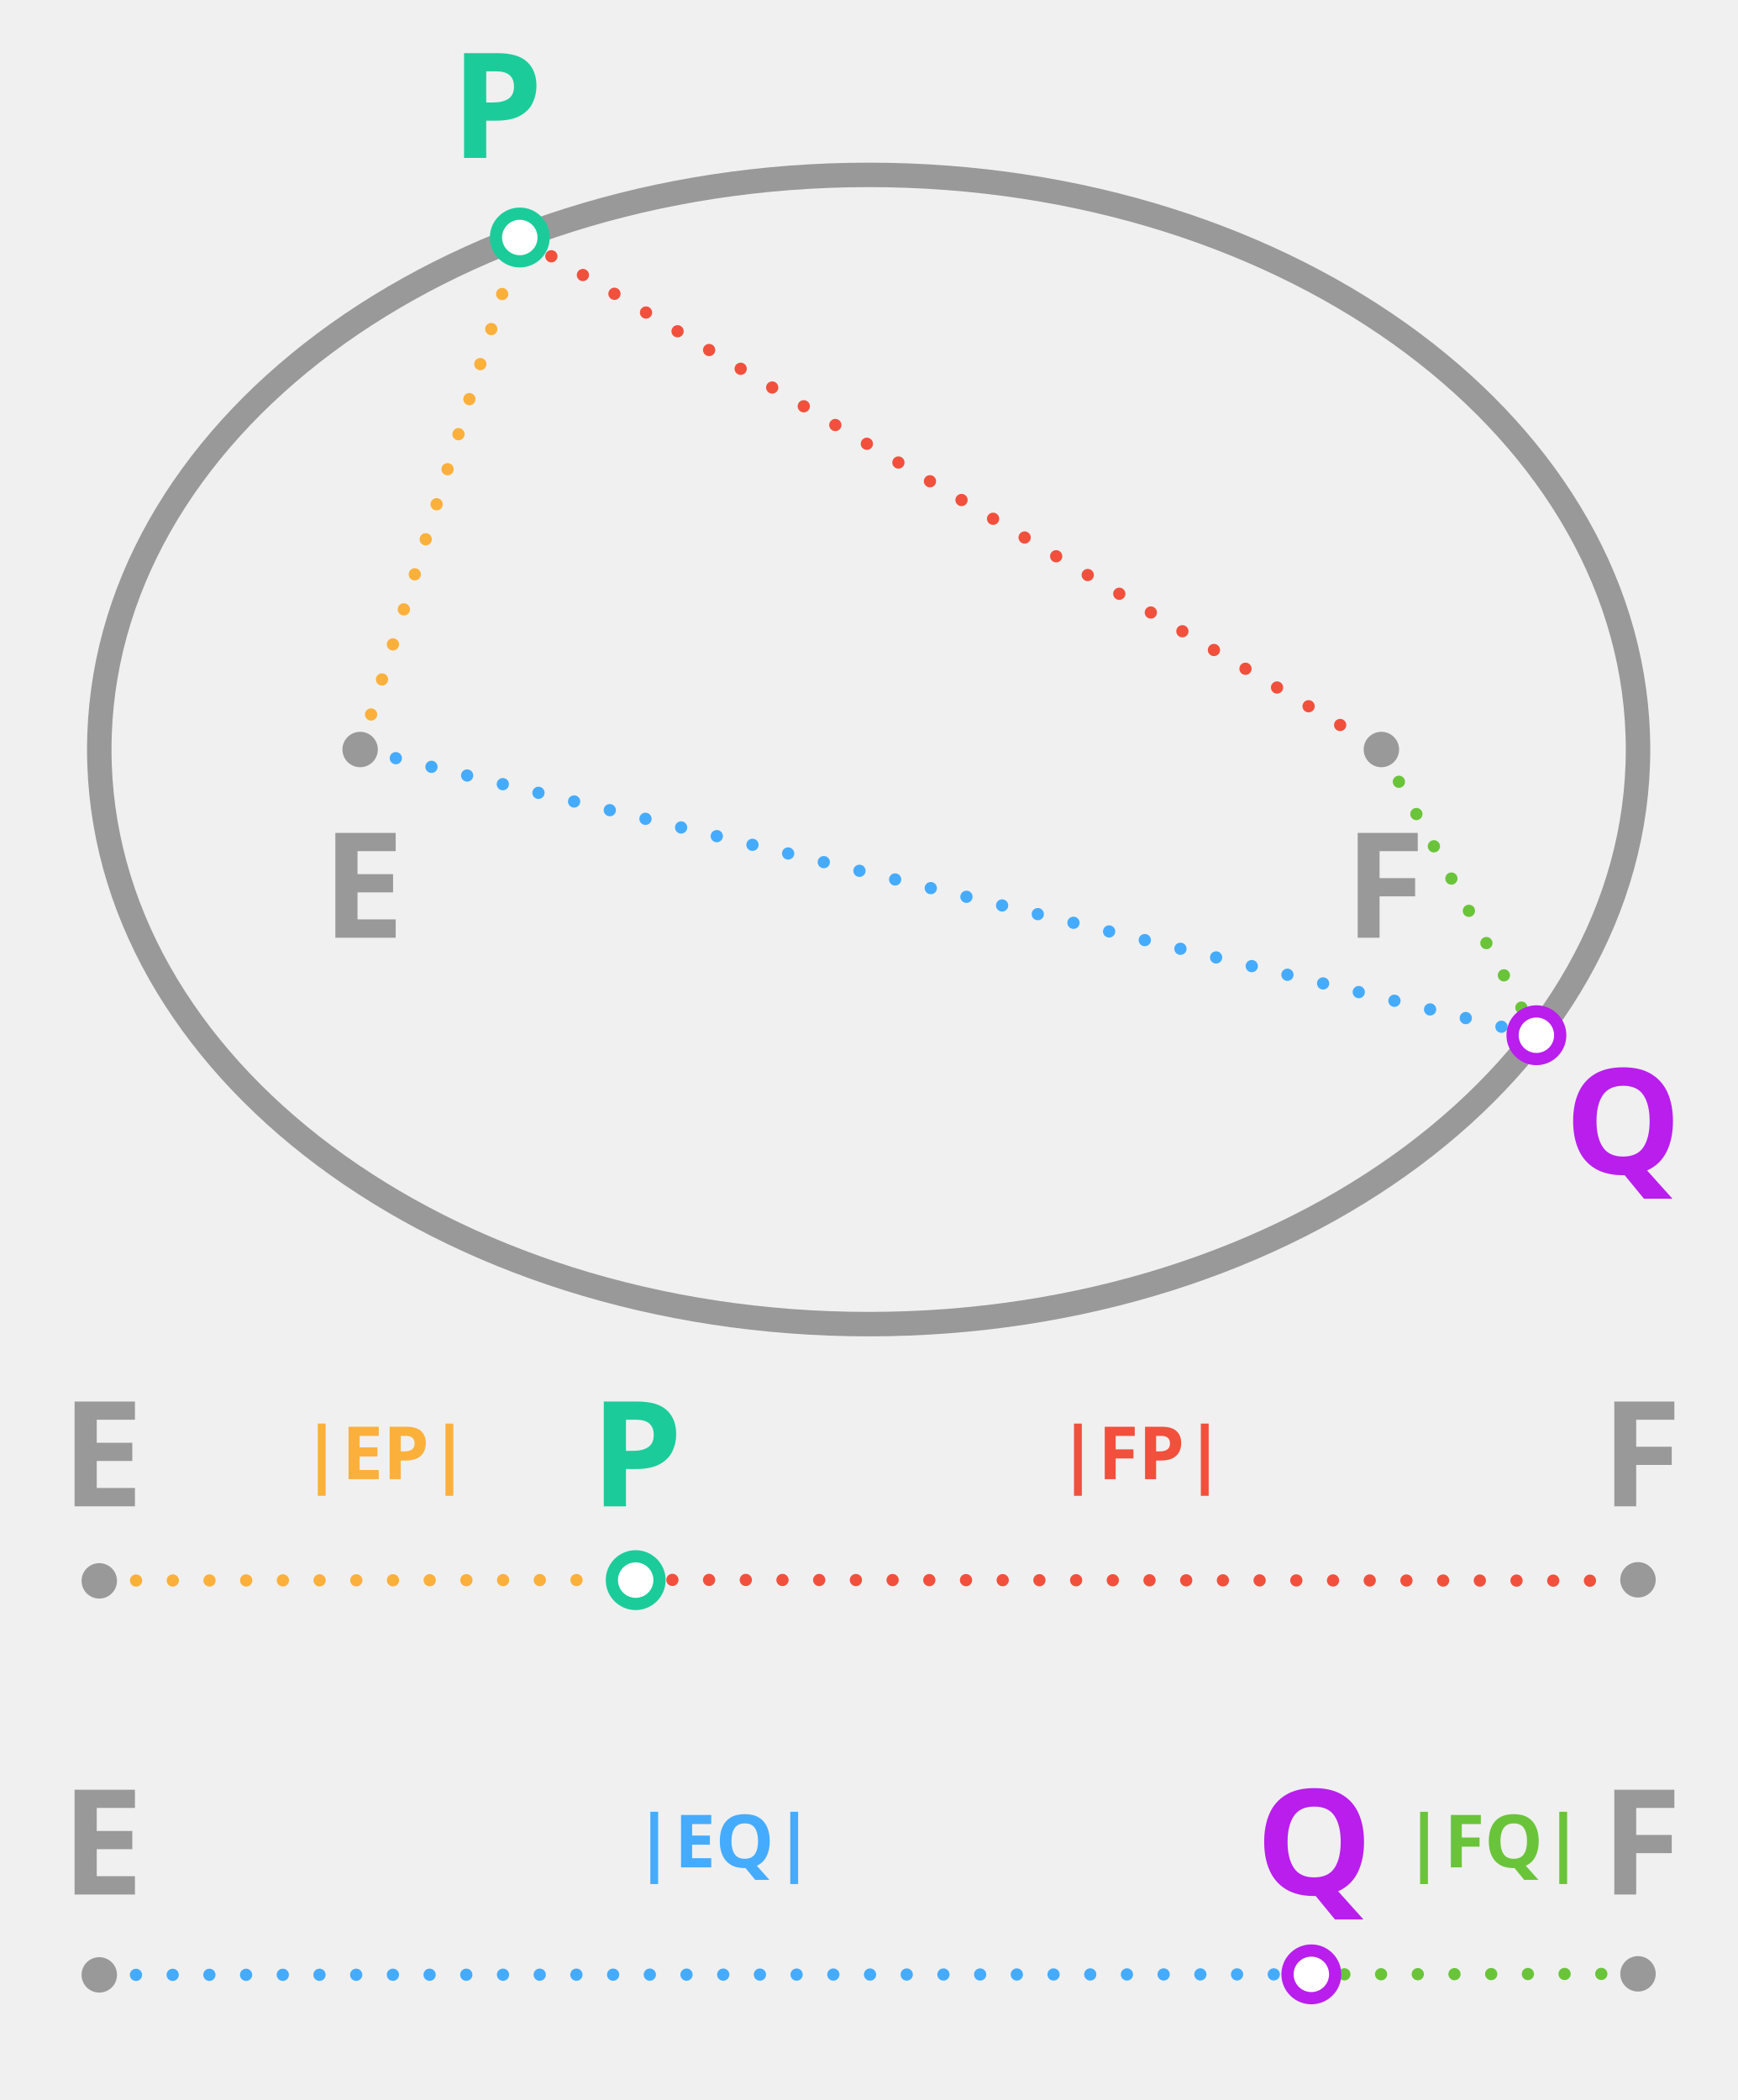
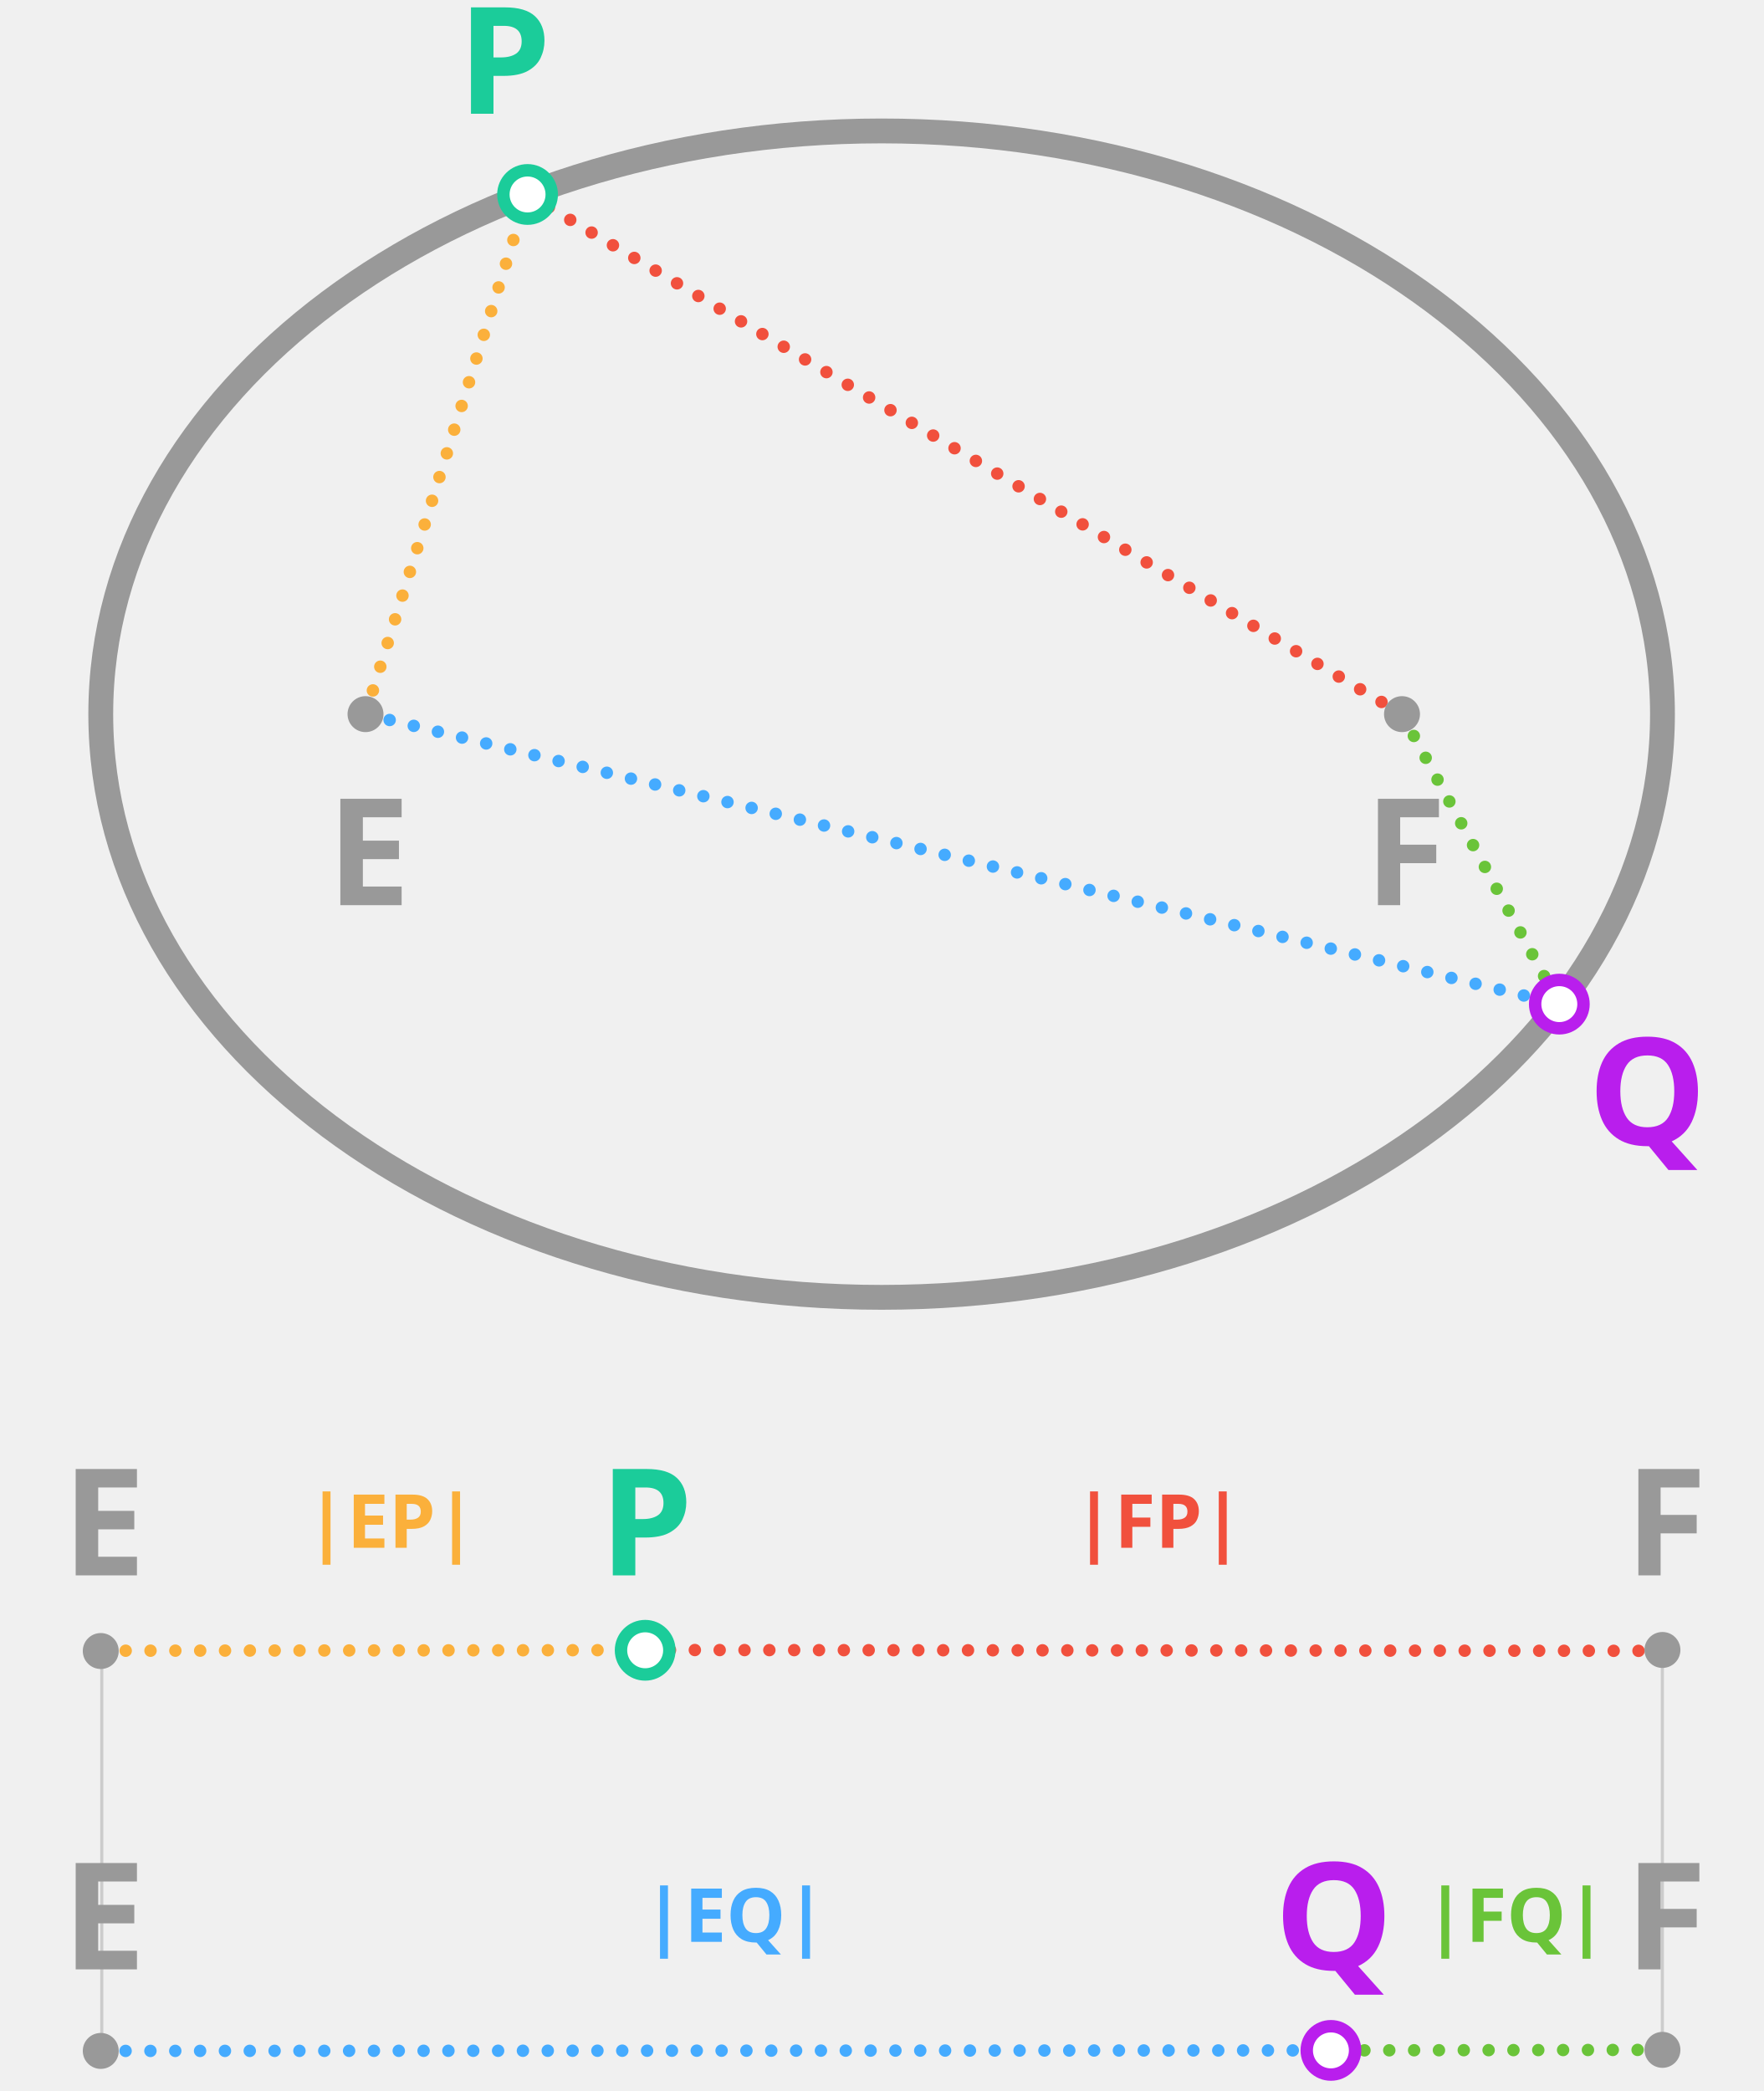
- <svg xmlns="http://www.w3.org/2000/svg" id="a" viewBox="0 0 568.01 686.62">
-   <line x1="535.55" y1="645.37" x2="428.75" y2="645.54" style="fill:#fff; stroke:#6ac439; stroke-dasharray:0 12; stroke-linecap:round; stroke-miterlimit:10; stroke-width:4px;" />
-   <line x1="32.46" y1="645.71" x2="428.75" y2="645.54" style="fill:#fff; stroke:#45abff; stroke-dasharray:0 12; stroke-linecap:round; stroke-miterlimit:10; stroke-width:4px;" />
-   <line x1="117.75" y1="245.06" x2="502.33" y2="338.48" style="fill:#fff; stroke:#45abff; stroke-dasharray:0 12; stroke-linecap:round; stroke-miterlimit:10; stroke-width:4px;" />
-   <line x1="451.65" y1="245.06" x2="502.33" y2="338.48" style="fill:#fff; stroke:#6ac439; stroke-dasharray:0 12; stroke-linecap:round; stroke-miterlimit:10; stroke-width:4px;" />
-   <line x1="169.95" y1="77.66" x2="451.65" y2="245.06" style="fill:none; stroke:#f1503d; stroke-dasharray:0 12; stroke-linecap:round; stroke-miterlimit:10; stroke-width:4px;" />
-   <line x1="117.75" y1="245.06" x2="169.95" y2="77.66" style="fill:none; stroke:#fbb03b; stroke-dasharray:0 12; stroke-linecap:round; stroke-miterlimit:10; stroke-width:4px;" />
-   <line x1="207.84" y1="516.55" x2="535.52" y2="516.83" style="fill:none; stroke:#f1503d; stroke-dasharray:0 12; stroke-linecap:round; stroke-miterlimit:10; stroke-width:4px;" />
-   <line x1="32.49" y1="516.79" x2="207.84" y2="516.59" style="fill:none; stroke:#fbb03b; stroke-dasharray:0 12; stroke-linecap:round; stroke-miterlimit:10; stroke-width:4px;" />
-   <ellipse cx="284.01" cy="245.06" rx="251.55" ry="187.88" style="fill:none; stroke:#999; stroke-miterlimit:10; stroke-width:8px;" />
-   <circle cx="117.75" cy="245.06" r="5.79" style="fill:#999;" />
-   <circle cx="32.46" cy="516.88" r="5.79" style="fill:#999;" />
+ <svg xmlns="http://www.w3.org/2000/svg" id="a" viewBox="0 0 568.01 673.62">
+   <line x1="32.79" y1="531.49" x2="32.79" y2="660.71" style="fill:#fff; stroke:#ccc; stroke-miterlimit:10;" />
+   <line x1="535.52" y1="531.49" x2="535.52" y2="660.71" style="fill:#fff; stroke:#ccc; stroke-miterlimit:10;" />
+   <line x1="535.55" y1="660.37" x2="428.75" y2="660.54" style="fill:#fff; stroke:#6ac439; stroke-dasharray:0 8; stroke-linecap:round; stroke-miterlimit:10; stroke-width:4px;" />
+   <line x1="32.46" y1="660.71" x2="428.75" y2="660.54" style="fill:#fff; stroke:#45abff; stroke-dasharray:0 8; stroke-linecap:round; stroke-miterlimit:10; stroke-width:4px;" />
+   <line x1="117.75" y1="230.06" x2="502.33" y2="323.48" style="fill:#fff; stroke:#45abff; stroke-dasharray:0 8; stroke-linecap:round; stroke-miterlimit:10; stroke-width:4px;" />
+   <line x1="451.65" y1="230.06" x2="502.33" y2="323.48" style="fill:#fff; stroke:#6ac439; stroke-dasharray:0 8; stroke-linecap:round; stroke-miterlimit:10; stroke-width:4px;" />
+   <line x1="169.95" y1="62.66" x2="451.65" y2="230.06" style="fill:none; stroke:#f1503d; stroke-dasharray:0 8; stroke-linecap:round; stroke-miterlimit:10; stroke-width:4px;" />
+   <line x1="117.75" y1="230.06" x2="169.95" y2="62.66" style="fill:none; stroke:#fbb03b; stroke-dasharray:0 8; stroke-linecap:round; stroke-miterlimit:10; stroke-width:4px;" />
+   <line x1="207.84" y1="531.55" x2="535.52" y2="531.83" style="fill:none; stroke:#f1503d; stroke-dasharray:0 8; stroke-linecap:round; stroke-miterlimit:10; stroke-width:4px;" />
+   <line x1="32.49" y1="531.79" x2="207.84" y2="531.59" style="fill:none; stroke:#fbb03b; stroke-dasharray:0 8; stroke-linecap:round; stroke-miterlimit:10; stroke-width:4px;" />
+   <ellipse cx="284.01" cy="230.06" rx="251.55" ry="187.88" style="fill:none; stroke:#999; stroke-miterlimit:10; stroke-width:8px;" />
+   <circle cx="117.75" cy="230.06" r="5.79" style="fill:#999;" />
+   <circle cx="32.46" cy="531.88" r="5.79" style="fill:#999;" />
  <g>
-     <circle cx="169.95" cy="77.66" r="7.79" style="fill:#fff;" />
-     <path d="m169.95,71.86c3.2,0,5.79,2.59,5.79,5.79s-2.59,5.79-5.79,5.79-5.79-2.59-5.79-5.79,2.59-5.79,5.79-5.79m0-4c-5.4,0-9.79,4.39-9.79,9.79s4.39,9.79,9.79,9.79,9.79-4.39,9.79-9.79-4.39-9.79-9.79-9.79h0Z" style="fill:#1bcc9a;" />
+     <circle cx="169.95" cy="62.66" r="7.79" style="fill:#fff;" />
+     <path d="m169.95,56.86c3.2,0,5.79,2.59,5.79,5.79s-2.59,5.79-5.79,5.79-5.79-2.59-5.79-5.79,2.59-5.79,5.79-5.79m0-4c-5.4,0-9.79,4.39-9.79,9.79s4.39,9.79,9.79,9.79,9.79-4.39,9.79-9.79-4.39-9.79-9.79-9.79h0Z" style="fill:#1bcc9a;" />
  </g>
  <g>
-     <circle cx="502.33" cy="338.48" r="7.79" style="fill:#fff;" />
-     <path d="m502.33,332.69c3.2,0,5.79,2.59,5.79,5.79s-2.59,5.79-5.79,5.79-5.79-2.59-5.79-5.79,2.59-5.79,5.79-5.79m0-4c-5.4,0-9.79,4.39-9.79,9.79s4.39,9.79,9.79,9.79,9.79-4.39,9.79-9.79-4.39-9.79-9.79-9.79h0Z" style="fill:#b91eed;" />
+     <circle cx="502.33" cy="323.48" r="7.79" style="fill:#fff;" />
+     <path d="m502.33,317.69c3.2,0,5.79,2.59,5.79,5.79s-2.59,5.79-5.79,5.79-5.79-2.59-5.79-5.79,2.59-5.79,5.79-5.79m0-4c-5.4,0-9.79,4.39-9.79,9.79s4.39,9.79,9.79,9.79,9.79-4.39,9.79-9.79-4.39-9.79-9.79-9.79h0Z" style="fill:#b91eed;" />
  </g>
  <g>
-     <path d="m207.84,524.43c-4.3,0-7.79-3.49-7.79-7.79s3.5-7.79,7.79-7.79,7.79,3.5,7.79,7.79-3.5,7.79-7.79,7.79Z" style="fill:#fff;" />
-     <path d="m207.84,510.85c3.2,0,5.79,2.59,5.79,5.79s-2.59,5.79-5.79,5.79-5.79-2.59-5.79-5.79,2.59-5.79,5.79-5.79m0-4c-5.4,0-9.79,4.39-9.79,9.79s4.39,9.79,9.79,9.79,9.79-4.39,9.79-9.79-4.39-9.79-9.79-9.79h0Z" style="fill:#1bcc9a;" />
+     <path d="m207.84,539.43c-4.3,0-7.79-3.49-7.79-7.79s3.5-7.79,7.79-7.79,7.79,3.5,7.79,7.79-3.5,7.79-7.79,7.79Z" style="fill:#fff;" />
+     <path d="m207.84,525.85c3.2,0,5.79,2.59,5.79,5.79s-2.59,5.79-5.79,5.79-5.79-2.59-5.79-5.79,2.59-5.79,5.79-5.79m0-4c-5.4,0-9.79,4.39-9.79,9.79s4.39,9.79,9.79,9.79,9.79-4.39,9.79-9.79-4.39-9.79-9.79-9.79h0Z" style="fill:#1bcc9a;" />
  </g>
-   <circle cx="451.65" cy="245.06" r="5.79" style="fill:#999;" />
-   <circle cx="535.55" cy="516.54" r="5.79" style="fill:#999;" />
-   <text transform="translate(105.33 306.6)" style="fill:#999; font-family:SegoeUI-Semibold, 'Segoe UI'; font-size:48px; font-weight:600;">
+   <circle cx="451.65" cy="230.06" r="5.79" style="fill:#999;" />
+   <circle cx="535.55" cy="531.54" r="5.79" style="fill:#999;" />
+   <text transform="translate(105.33 291.6)" style="fill:#999; font-family:SegoeUI-Semibold, 'Segoe UI'; font-size:48px; font-weight:600;">
    <tspan x="0" y="0">E</tspan>
  </text>
-   <text transform="translate(20.07 492.51)" style="fill:#999; font-family:SegoeUI-Semibold, 'Segoe UI'; font-size:48px; font-weight:600;">
+   <text transform="translate(20.07 507.51)" style="fill:#999; font-family:SegoeUI-Semibold, 'Segoe UI'; font-size:48px; font-weight:600;">
    <tspan x="0" y="0">E</tspan>
  </text>
-   <text transform="translate(147.41 51.64)" style="fill:#1bcc9a; font-family:SegoeUI-Bold, 'Segoe UI'; font-size:48px; font-weight:700;">
+   <text transform="translate(147.41 36.64)" style="fill:#1bcc9a; font-family:SegoeUI-Bold, 'Segoe UI'; font-size:48px; font-weight:700;">
    <tspan x="0" y="0">P</tspan>
  </text>
-   <text transform="translate(511.56 383.76)" style="fill:#b91eed; font-family:SegoeUI-Bold, 'Segoe UI'; font-size:48px; font-weight:700;">
+   <text transform="translate(511.56 368.76)" style="fill:#b91eed; font-family:SegoeUI-Bold, 'Segoe UI'; font-size:48px; font-weight:700;">
    <tspan x="0" y="0">Q</tspan>
  </text>
-   <text transform="translate(193.1 492.51)" style="fill:#1bcc9a; font-family:SegoeUI-Bold, 'Segoe UI'; font-size:48px; font-weight:700;">
+   <text transform="translate(193.1 507.51)" style="fill:#1bcc9a; font-family:SegoeUI-Bold, 'Segoe UI'; font-size:48px; font-weight:700;">
    <tspan x="0" y="0">P</tspan>
  </text>
-   <text transform="translate(98.58 483.63)" style="fill:#fbb03b; font-family:SegoeUI-Bold, 'Segoe UI'; font-size:24px; font-weight:700;">
+   <text transform="translate(98.58 498.63)" style="fill:#fbb03b; font-family:SegoeUI-Bold, 'Segoe UI'; font-size:24px; font-weight:700;">
    <tspan x="0" y="0">|EP|</tspan>
  </text>
-   <text transform="translate(345.82 483.63)" style="fill:#f1503d; font-family:SegoeUI-Bold, 'Segoe UI'; font-size:24px; font-weight:700;">
+   <text transform="translate(345.82 498.63)" style="fill:#f1503d; font-family:SegoeUI-Bold, 'Segoe UI'; font-size:24px; font-weight:700;">
    <tspan x="0" y="0">|FP|</tspan>
  </text>
-   <text transform="translate(439.59 306.6)" style="fill:#999; font-family:SegoeUI-Semibold, 'Segoe UI'; font-size:48px; font-weight:600;">
+   <text transform="translate(439.59 291.6)" style="fill:#999; font-family:SegoeUI-Semibold, 'Segoe UI'; font-size:48px; font-weight:600;">
    <tspan x="0" y="0">F</tspan>
  </text>
-   <text transform="translate(523.49 492.51)" style="fill:#999; font-family:SegoeUI-Semibold, 'Segoe UI'; font-size:48px; font-weight:600;">
+   <text transform="translate(523.49 507.51)" style="fill:#999; font-family:SegoeUI-Semibold, 'Segoe UI'; font-size:48px; font-weight:600;">
    <tspan x="0" y="0">F</tspan>
  </text>
  <g>
-     <path d="m428.75,653.33c-4.3,0-7.79-3.49-7.79-7.79s3.5-7.79,7.79-7.79,7.79,3.5,7.79,7.79-3.5,7.79-7.79,7.79Z" style="fill:#fff;" />
-     <path d="m428.75,639.75c3.2,0,5.79,2.59,5.79,5.79s-2.59,5.79-5.79,5.79-5.79-2.59-5.79-5.79,2.59-5.79,5.79-5.79m0-4c-5.4,0-9.79,4.39-9.79,9.79s4.39,9.79,9.79,9.79,9.79-4.39,9.79-9.79-4.39-9.79-9.79-9.79h0Z" style="fill:#b91eed;" />
+     <path d="m428.75,668.33c-4.3,0-7.79-3.49-7.79-7.79s3.5-7.79,7.79-7.79,7.79,3.5,7.79,7.79-3.5,7.79-7.79,7.79Z" style="fill:#fff;" />
+     <path d="m428.75,654.75c3.2,0,5.79,2.59,5.79,5.79s-2.59,5.79-5.79,5.79-5.79-2.59-5.79-5.79,2.59-5.79,5.79-5.79m0-4c-5.4,0-9.79,4.39-9.79,9.79s4.39,9.79,9.79,9.79,9.79-4.39,9.79-9.79-4.39-9.79-9.79-9.79h0Z" style="fill:#b91eed;" />
  </g>
-   <circle cx="32.46" cy="645.71" r="5.79" style="fill:#999;" />
-   <circle cx="535.55" cy="645.37" r="5.79" style="fill:#999;" />
-   <text transform="translate(20.07 619.44)" style="fill:#999; font-family:SegoeUI-Semibold, 'Segoe UI'; font-size:48px; font-weight:600;">
+   <circle cx="32.46" cy="660.71" r="5.79" style="fill:#999;" />
+   <circle cx="535.55" cy="660.37" r="5.79" style="fill:#999;" />
+   <text transform="translate(20.07 634.44)" style="fill:#999; font-family:SegoeUI-Semibold, 'Segoe UI'; font-size:48px; font-weight:600;">
    <tspan x="0" y="0">E</tspan>
  </text>
-   <text transform="translate(410.55 619.44)" style="fill:#b91eed; font-family:SegoeUI-Bold, 'Segoe UI'; font-size:48px; font-weight:700;">
+   <text transform="translate(410.55 634.44)" style="fill:#b91eed; font-family:SegoeUI-Bold, 'Segoe UI'; font-size:48px; font-weight:700;">
    <tspan x="0" y="0">Q</tspan>
  </text>
-   <text transform="translate(207.29 610.56)" style="fill:#45abff; font-family:SegoeUI-Bold, 'Segoe UI'; font-size:24px; font-weight:700;">
+   <text transform="translate(207.29 625.56)" style="fill:#45abff; font-family:SegoeUI-Bold, 'Segoe UI'; font-size:24px; font-weight:700;">
    <tspan x="0" y="0">|EQ|</tspan>
  </text>
-   <text transform="translate(458.98 610.56)" style="fill:#6ac439; font-family:SegoeUI-Bold, 'Segoe UI'; font-size:24px; font-weight:700;">
+   <text transform="translate(458.98 625.56)" style="fill:#6ac439; font-family:SegoeUI-Bold, 'Segoe UI'; font-size:24px; font-weight:700;">
    <tspan x="0" y="0">|FQ|</tspan>
  </text>
-   <text transform="translate(523.49 619.44)" style="fill:#999; font-family:SegoeUI-Semibold, 'Segoe UI'; font-size:48px; font-weight:600;">
+   <text transform="translate(523.49 634.44)" style="fill:#999; font-family:SegoeUI-Semibold, 'Segoe UI'; font-size:48px; font-weight:600;">
    <tspan x="0" y="0">F</tspan>
  </text>
</svg>
